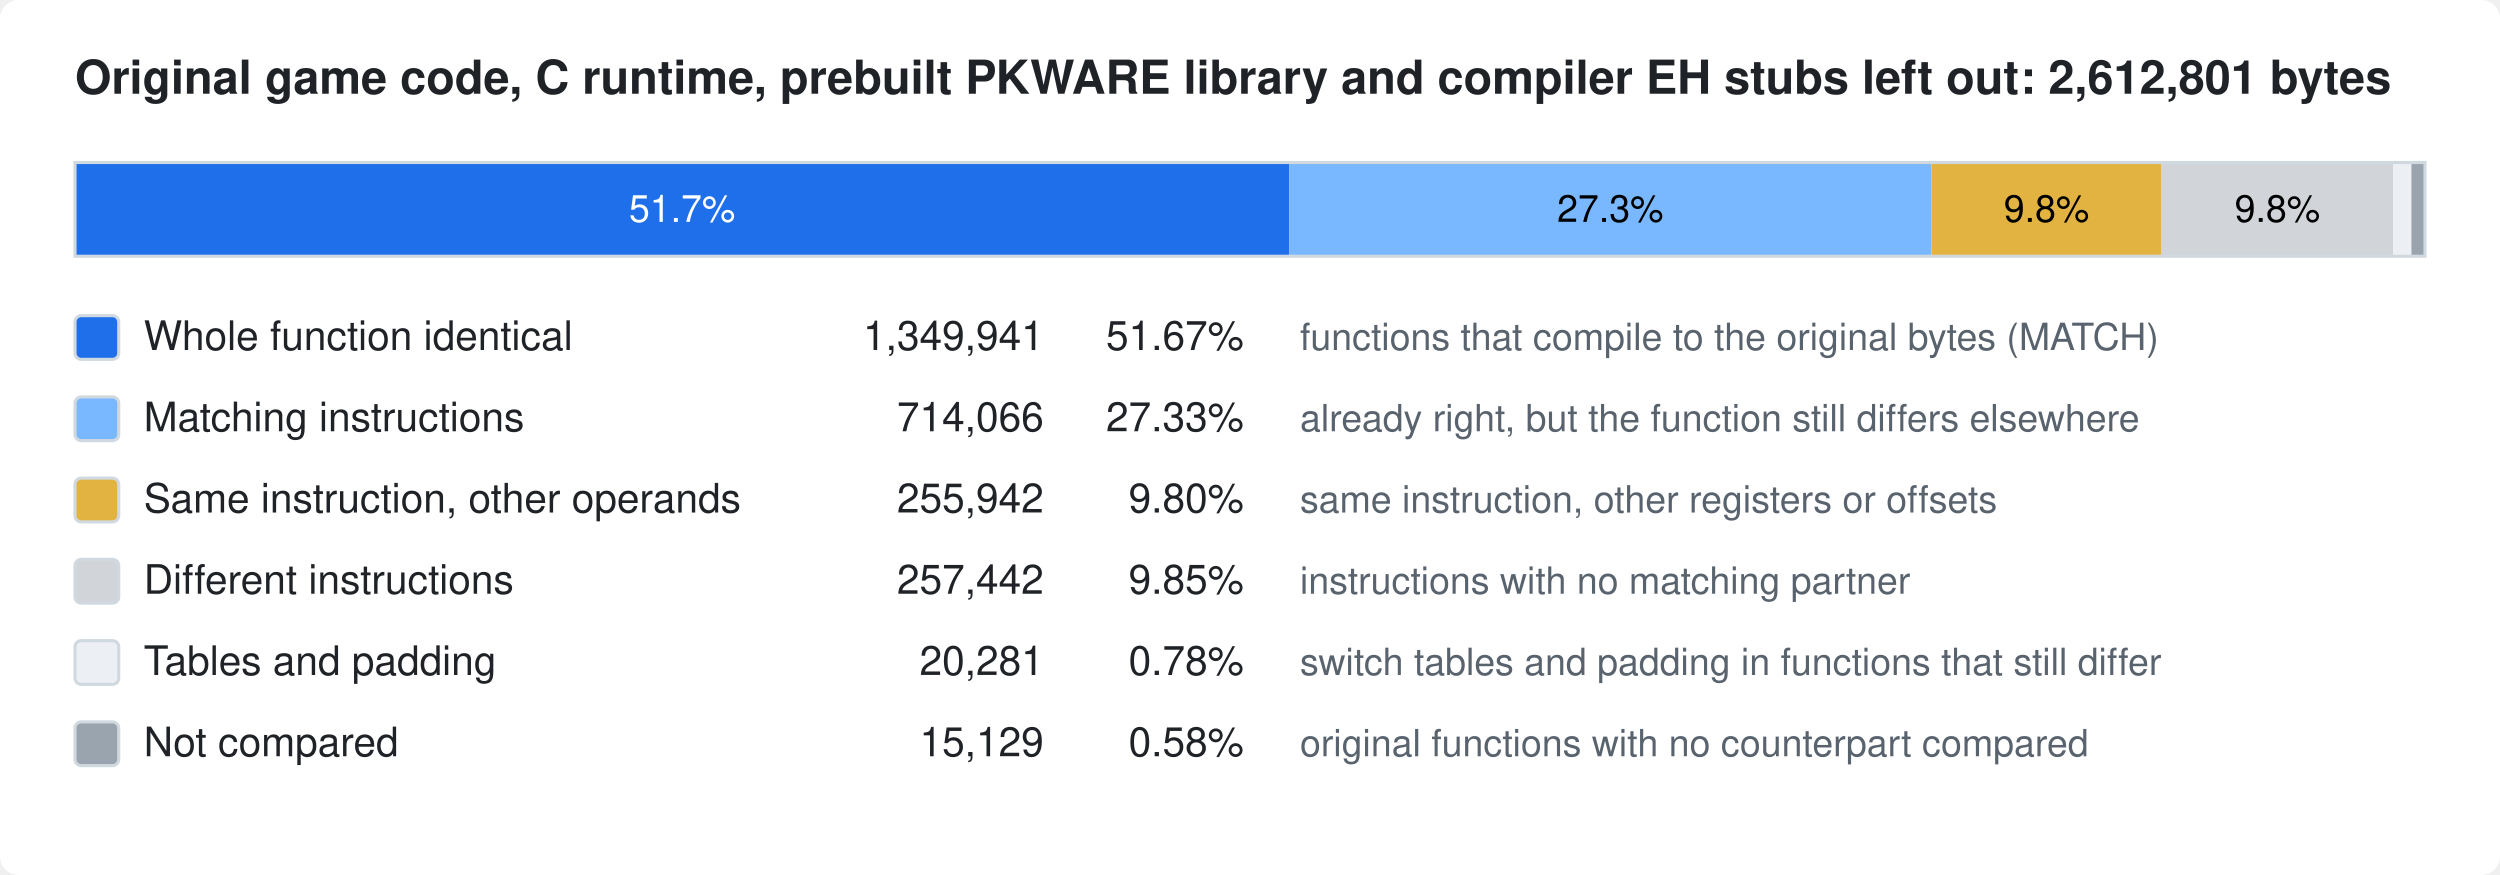
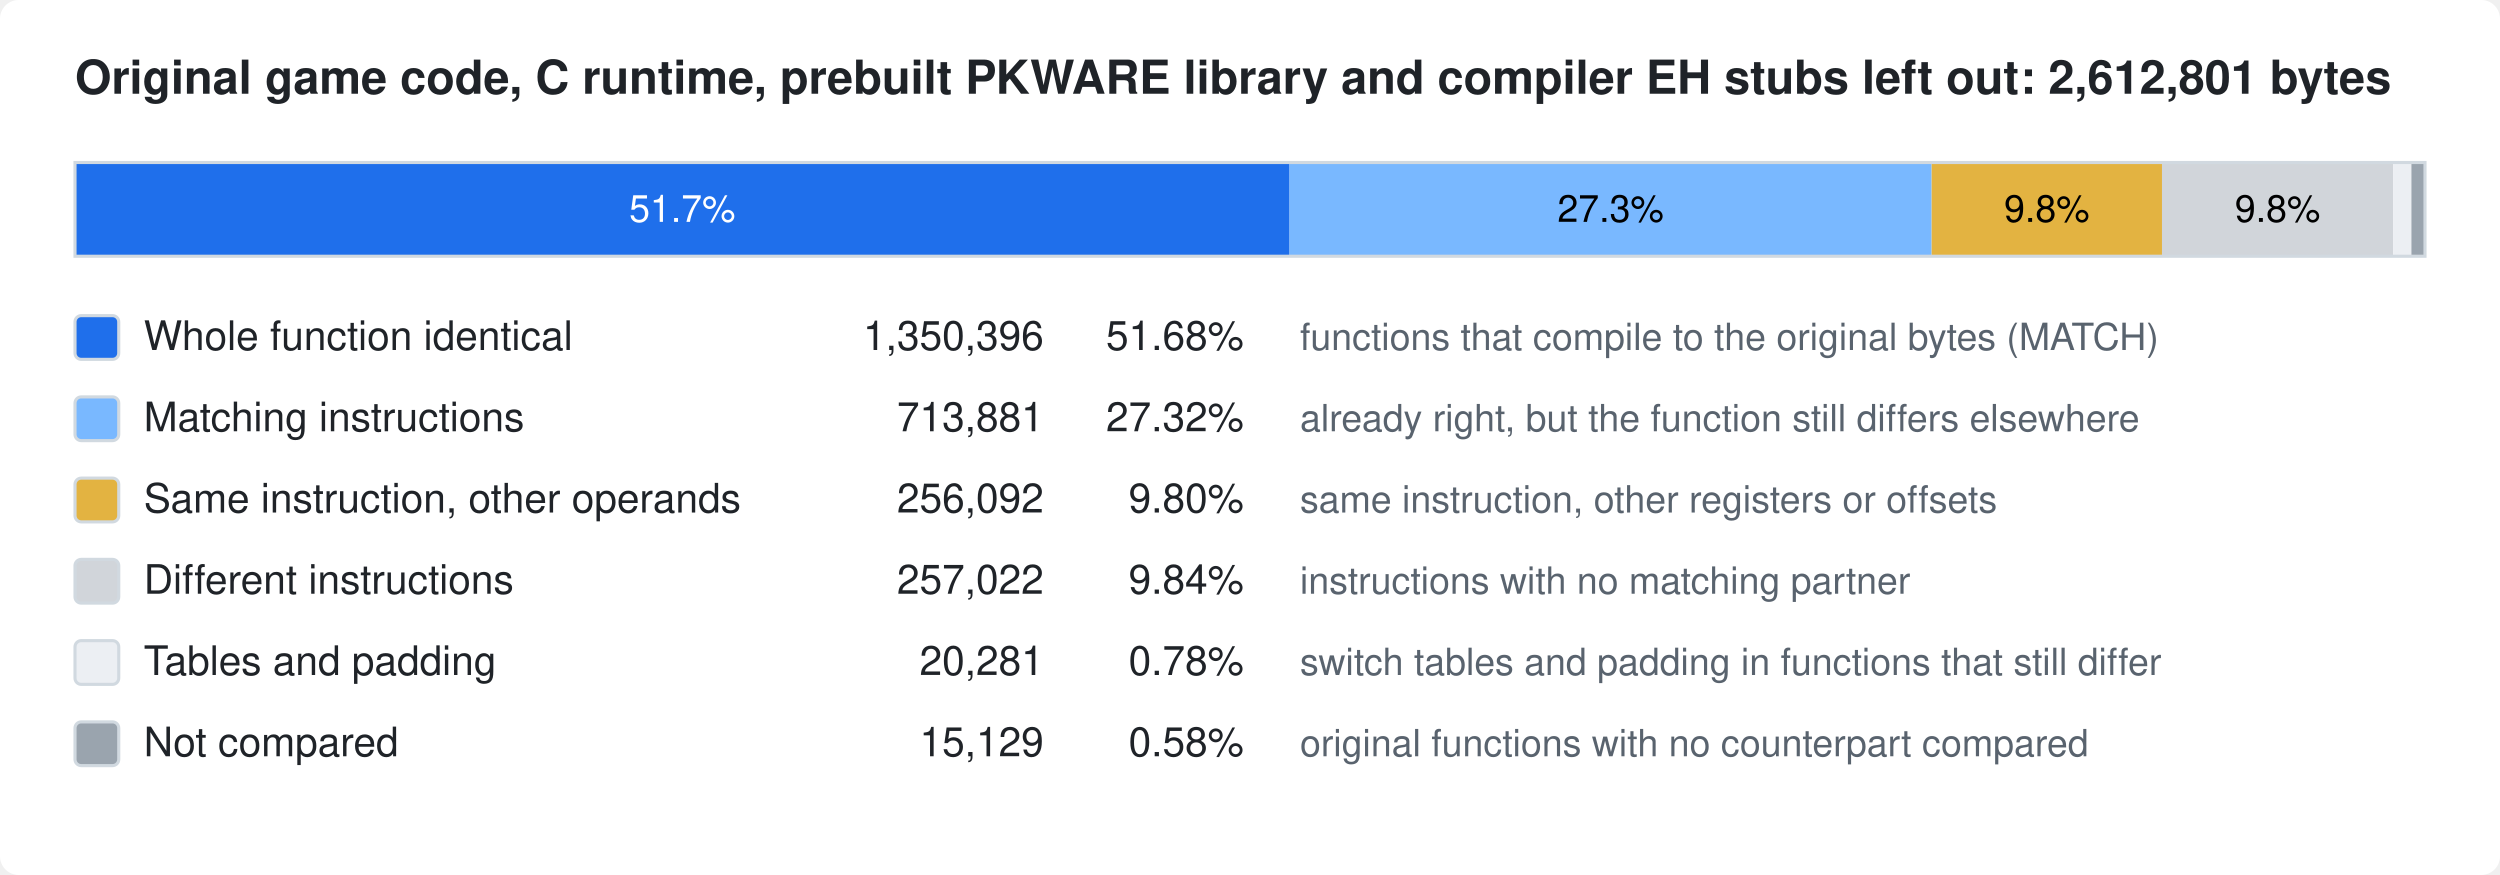
<svg xmlns="http://www.w3.org/2000/svg" width="800" height="280" viewBox="0 0 800 280" font-family="system-ui, -apple-system, Segoe UI, Helvetica, Arial, sans-serif">
  <rect width="800" height="280" rx="6" fill="#ffffff" />
  <text x="24" y="30" font-size="15" font-weight="600" fill="#1f2328">Original game code, C runtime, prebuilt PKWARE library and compiler EH stubs left out: 2,612,801 bytes</text>
-   <rect x="24.00" y="52" width="388.53" height="30" fill="#1f6feb" />
-   <text x="218.27" y="71" font-size="12" text-anchor="middle" fill="#ffffff">51.7%</text>
-   <rect x="412.53" y="52" width="205.52" height="30" fill="#79b8ff" />
-   <text x="515.29" y="71" font-size="12" text-anchor="middle" fill="#000000">27.3%</text>
-   <rect x="618.05" y="52" width="73.66" height="30" fill="#e3b341" />
-   <text x="654.88" y="71" font-size="12" text-anchor="middle" fill="#000000">9.8%</text>
-   <rect x="691.71" y="52" width="74.10" height="30" fill="#d1d5da" />
-   <text x="728.76" y="71" font-size="12" text-anchor="middle" fill="#000000">9.8%</text>
+   <rect x="24.00" y="52" width="388.66" height="30" fill="#1f6feb" />
+   <text x="218.33" y="71" font-size="12" text-anchor="middle" fill="#ffffff">51.7%</text>
+   <rect x="412.66" y="52" width="205.46" height="30" fill="#79b8ff" />
+   <text x="515.39" y="71" font-size="12" text-anchor="middle" fill="#000000">27.3%</text>
+   <rect x="618.13" y="52" width="73.71" height="30" fill="#e3b341" />
+   <text x="654.98" y="71" font-size="12" text-anchor="middle" fill="#000000">9.8%</text>
+   <rect x="691.83" y="52" width="73.97" height="30" fill="#d1d5da" />
+   <text x="728.82" y="71" font-size="12" text-anchor="middle" fill="#000000">9.8%</text>
  <rect x="765.81" y="52" width="5.84" height="30" fill="#eceff3" />
  <rect x="771.65" y="52" width="4.35" height="30" fill="#9aa4ae" />
  <rect x="24" y="52" width="752" height="30" fill="none" stroke="#d1d9e0" />
  <rect x="24" y="101" width="14" height="14" rx="2" fill="#1f6feb" stroke="#d1d9e0" />
  <text x="46" y="112" font-size="13" fill="#1f2328">Whole function identical</text>
-   <text x="334" y="112" font-size="13" text-anchor="end" fill="#1f2328">1,349,941</text>
-   <text x="398" y="112" font-size="13" text-anchor="end" fill="#1f2328">51.67%</text>
+   <text x="334" y="112" font-size="13" text-anchor="end" fill="#1f2328">1,350,396</text>
+   <text x="398" y="112" font-size="13" text-anchor="end" fill="#1f2328">51.68%</text>
  <text x="416" y="112" font-size="12" fill="#59636e">functions that compile to the original bytes (MATCH)</text>
  <rect x="24" y="127" width="14" height="14" rx="2" fill="#79b8ff" stroke="#d1d9e0" />
  <text x="46" y="138" font-size="13" fill="#1f2328">Matching instructions</text>
-   <text x="334" y="138" font-size="13" text-anchor="end" fill="#1f2328">714,066</text>
-   <text x="398" y="138" font-size="13" text-anchor="end" fill="#1f2328">27.33%</text>
+   <text x="334" y="138" font-size="13" text-anchor="end" fill="#1f2328">713,881</text>
+   <text x="398" y="138" font-size="13" text-anchor="end" fill="#1f2328">27.32%</text>
  <text x="416" y="138" font-size="12" fill="#59636e">already right, but the function still differs elsewhere</text>
  <rect x="24" y="153" width="14" height="14" rx="2" fill="#e3b341" stroke="#d1d9e0" />
  <text x="46" y="164" font-size="13" fill="#1f2328">Same instruction, other operands</text>
-   <text x="334" y="164" font-size="13" text-anchor="end" fill="#1f2328">255,942</text>
+   <text x="334" y="164" font-size="13" text-anchor="end" fill="#1f2328">256,092</text>
  <text x="398" y="164" font-size="13" text-anchor="end" fill="#1f2328">9.80%</text>
  <text x="416" y="164" font-size="12" fill="#59636e">same instruction, other registers or offsets</text>
  <rect x="24" y="179" width="14" height="14" rx="2" fill="#d1d5da" stroke="#d1d9e0" />
  <text x="46" y="190" font-size="13" fill="#1f2328">Different instructions</text>
-   <text x="334" y="190" font-size="13" text-anchor="end" fill="#1f2328">257,442</text>
-   <text x="398" y="190" font-size="13" text-anchor="end" fill="#1f2328">9.85%</text>
+   <text x="334" y="190" font-size="13" text-anchor="end" fill="#1f2328">257,022</text>
+   <text x="398" y="190" font-size="13" text-anchor="end" fill="#1f2328">9.84%</text>
  <text x="416" y="190" font-size="12" fill="#59636e">instructions with no matching partner</text>
  <rect x="24" y="205" width="14" height="14" rx="2" fill="#eceff3" stroke="#d1d9e0" />
  <text x="46" y="216" font-size="13" fill="#1f2328">Tables and padding</text>
  <text x="334" y="216" font-size="13" text-anchor="end" fill="#1f2328">20,281</text>
  <text x="398" y="216" font-size="13" text-anchor="end" fill="#1f2328">0.78%</text>
  <text x="416" y="216" font-size="12" fill="#59636e">switch tables and padding in functions that still differ</text>
  <rect x="24" y="231" width="14" height="14" rx="2" fill="#9aa4ae" stroke="#d1d9e0" />
  <text x="46" y="242" font-size="13" fill="#1f2328">Not compared</text>
  <text x="334" y="242" font-size="13" text-anchor="end" fill="#1f2328">15,129</text>
  <text x="398" y="242" font-size="13" text-anchor="end" fill="#1f2328">0.58%</text>
  <text x="416" y="242" font-size="12" fill="#59636e">original functions with no counterpart compared</text>
</svg>
